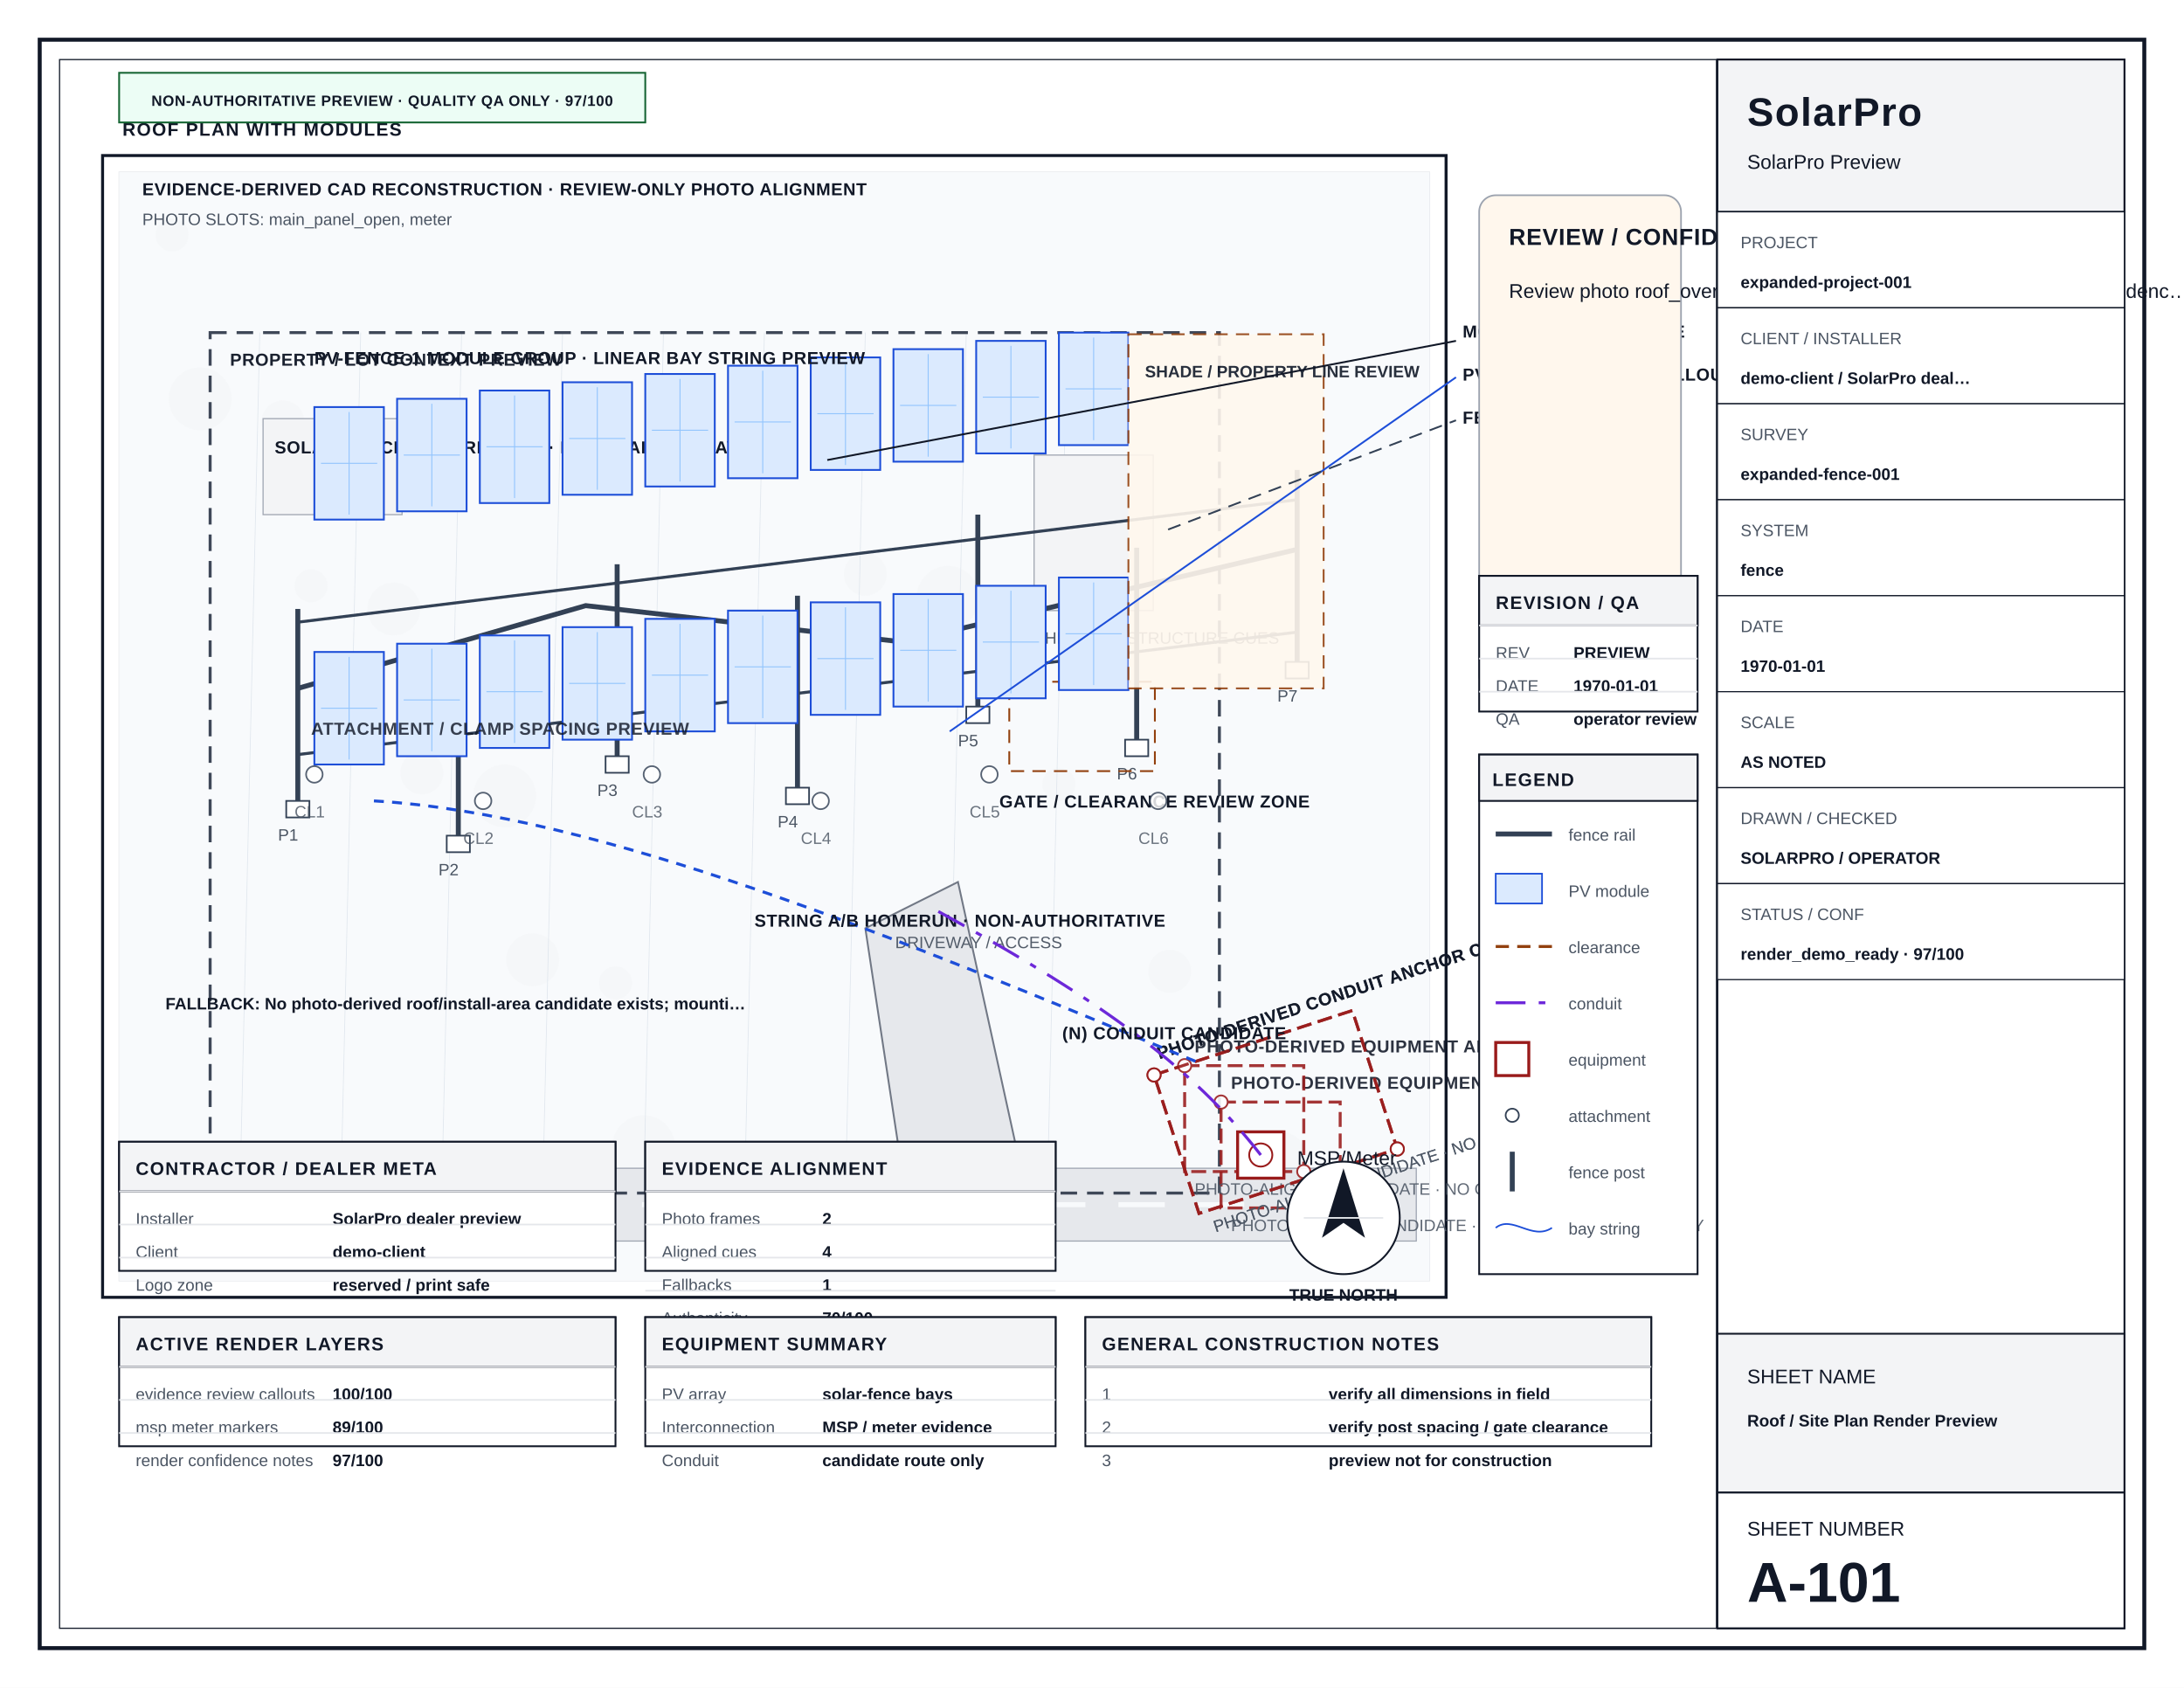
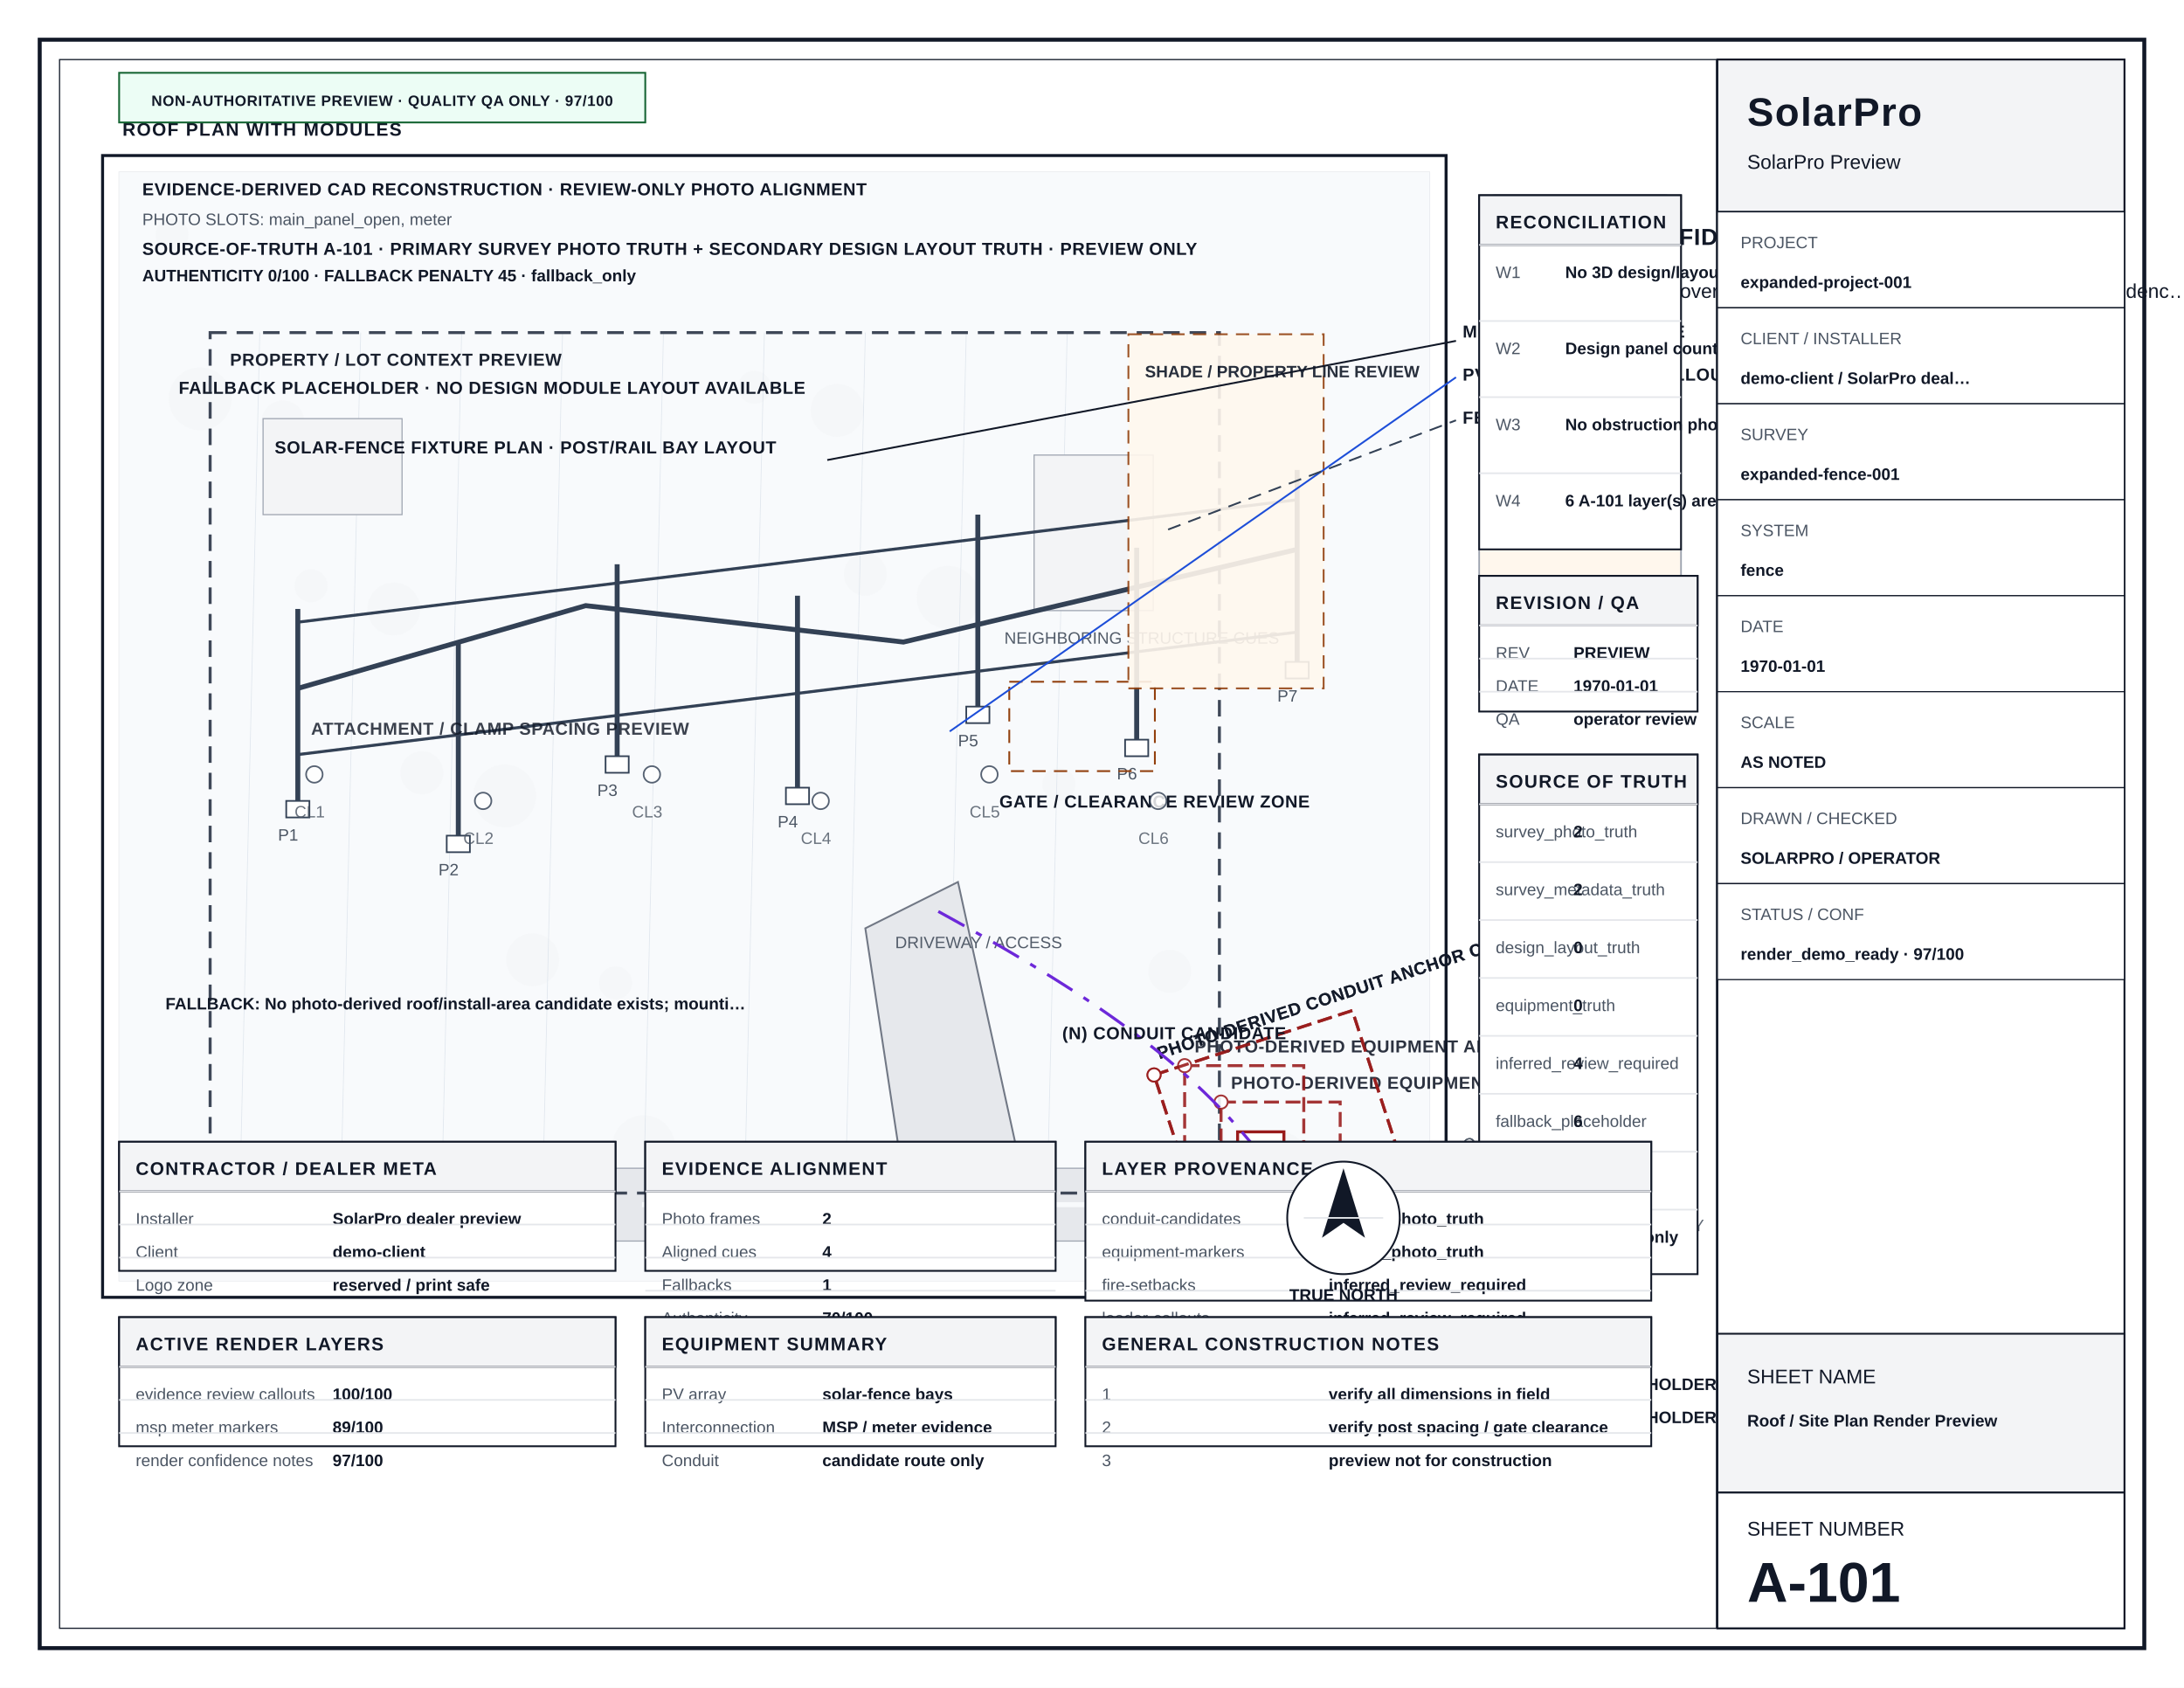
<svg xmlns="http://www.w3.org/2000/svg" width="1320" height="1020" viewBox="0 0 1320 1020" role="img">
  <defs>
    <style>.title{font:800 24px Arial,sans-serif;letter-spacing:.8px;fill:#111827}.drawingTitle{font:800 24px Arial,sans-serif;letter-spacing:.5px;fill:#111827}.sheetno{font:900 34px Arial,sans-serif;fill:#111827}.metric{font:800 24px Arial,sans-serif;fill:#111827}.panelTitle{font:800 14px Arial,sans-serif;letter-spacing:.4px;fill:#111827}.tableHead{font:800 11px Arial,sans-serif;letter-spacing:.7px;fill:#111827}.label{font:800 14px Arial,sans-serif;fill:#111827}.small{font:12px Arial,sans-serif;fill:#111827}.tiny{font:10px Arial,sans-serif;fill:#4b5563}.tinyStrong{font:700 10px Arial,sans-serif;fill:#111827}.callout{font:700 10.5px Arial,sans-serif;letter-spacing:.3px;fill:#111827}.badge{font:700 12px Arial,sans-serif;fill:#111827}.stamp{font:800 9px Arial,sans-serif;letter-spacing:.3px;fill:#111827}</style>
  </defs>
  <rect width="100%" height="100%" fill="#ffffff" />
  <g>
    <rect x="24" y="24" width="1272" height="972" fill="none" stroke="#111827" stroke-width="2.4" />
    <rect x="36" y="36" width="1248" height="948" fill="none" stroke="#111827" stroke-width="0.7" />
    <line x1="1038" y1="36" x2="1038" y2="984" stroke="#111827" stroke-width="1.8" />
  </g>
  <rect x="62" y="94" width="812" height="690" fill="#fff" stroke="#111827" stroke-width="1.8" />
  <rect x="72" y="104" width="792" height="670" fill="none" stroke="#e5e7eb" stroke-width="0.7" />
  <g opacity="0.20">
    <line x1="102" y1="110" x2="102" y2="768" stroke="#d1d5db" stroke-width="0.6" />
    <line x1="172" y1="110" x2="172" y2="768" stroke="#d1d5db" stroke-width="0.6" />
    <line x1="242" y1="110" x2="242" y2="768" stroke="#d1d5db" stroke-width="0.6" />
    <line x1="312" y1="110" x2="312" y2="768" stroke="#d1d5db" stroke-width="0.6" />
    <line x1="382" y1="110" x2="382" y2="768" stroke="#d1d5db" stroke-width="0.6" />
    <line x1="452" y1="110" x2="452" y2="768" stroke="#d1d5db" stroke-width="0.6" />
    <line x1="522" y1="110" x2="522" y2="768" stroke="#d1d5db" stroke-width="0.6" />
    <line x1="592" y1="110" x2="592" y2="768" stroke="#d1d5db" stroke-width="0.6" />
    <line x1="662" y1="110" x2="662" y2="768" stroke="#d1d5db" stroke-width="0.6" />
    <line x1="732" y1="110" x2="732" y2="768" stroke="#d1d5db" stroke-width="0.6" />
    <line x1="802" y1="110" x2="802" y2="768" stroke="#d1d5db" stroke-width="0.6" />
    <line x1="78" y1="136" x2="858" y2="136" stroke="#d1d5db" stroke-width="0.6" />
    <line x1="78" y1="206" x2="858" y2="206" stroke="#d1d5db" stroke-width="0.6" />
    <line x1="78" y1="276" x2="858" y2="276" stroke="#d1d5db" stroke-width="0.6" />
    <line x1="78" y1="346" x2="858" y2="346" stroke="#d1d5db" stroke-width="0.6" />
    <line x1="78" y1="416" x2="858" y2="416" stroke="#d1d5db" stroke-width="0.6" />
    <line x1="78" y1="486" x2="858" y2="486" stroke="#d1d5db" stroke-width="0.6" />
    <line x1="78" y1="556" x2="858" y2="556" stroke="#d1d5db" stroke-width="0.6" />
    <line x1="78" y1="626" x2="858" y2="626" stroke="#d1d5db" stroke-width="0.6" />
    <line x1="78" y1="696" x2="858" y2="696" stroke="#d1d5db" stroke-width="0.6" />
  </g>
  <text x="74" y="82" class="tableHead">ROOF PLAN WITH MODULES</text>
  <g opacity="0.96">
    <rect x="72" y="104" width="792" height="670" fill="#f8fafc" />
    <g opacity="0.55">
      <circle cx="104" cy="142" r="10" fill="#e5e7eb" opacity="0.28" />
      <circle cx="171" cy="255" r="13" fill="#e5e7eb" opacity="0.28" />
      <circle cx="238" cy="368" r="16" fill="#e5e7eb" opacity="0.28" />
      <circle cx="305" cy="481" r="19" fill="#e5e7eb" opacity="0.28" />
      <circle cx="372" cy="594" r="10" fill="#e5e7eb" opacity="0.28" />
      <circle cx="439" cy="707" r="13" fill="#e5e7eb" opacity="0.28" />
      <circle cx="506" cy="248" r="16" fill="#e5e7eb" opacity="0.28" />
      <circle cx="573" cy="361" r="19" fill="#e5e7eb" opacity="0.28" />
      <circle cx="640" cy="474" r="10" fill="#e5e7eb" opacity="0.28" />
      <circle cx="707" cy="587" r="13" fill="#e5e7eb" opacity="0.28" />
      <circle cx="774" cy="700" r="16" fill="#e5e7eb" opacity="0.28" />
      <circle cx="121" cy="241" r="19" fill="#e5e7eb" opacity="0.28" />
      <circle cx="188" cy="354" r="10" fill="#e5e7eb" opacity="0.28" />
      <circle cx="255" cy="467" r="13" fill="#e5e7eb" opacity="0.28" />
      <circle cx="322" cy="580" r="16" fill="#e5e7eb" opacity="0.28" />
      <circle cx="389" cy="693" r="19" fill="#e5e7eb" opacity="0.28" />
      <circle cx="456" cy="234" r="10" fill="#e5e7eb" opacity="0.28" />
      <circle cx="523" cy="347" r="13" fill="#e5e7eb" opacity="0.28" />
    </g>
    <rect x="80" y="706" width="776" height="44" fill="#e5e7eb" stroke="#9ca3af" stroke-width="0.7" />
    <line x1="100" y1="728" x2="836" y2="728" stroke="#f8fafc" stroke-width="3" stroke-dasharray="28 20" />
    <text x="92" y="742" class="tiny">STREET / ACCESS CONTEXT (DIAGRAMMATIC)</text>
    <line x1="157" y1="201" x2="145" y2="721" stroke="#cbd5e1" stroke-width="0.45" opacity="0.55" />
    <line x1="218" y1="201" x2="206" y2="721" stroke="#cbd5e1" stroke-width="0.45" opacity="0.55" />
    <line x1="279" y1="201" x2="267" y2="721" stroke="#cbd5e1" stroke-width="0.45" opacity="0.55" />
    <line x1="340" y1="201" x2="328" y2="721" stroke="#cbd5e1" stroke-width="0.45" opacity="0.55" />
    <line x1="401" y1="201" x2="389" y2="721" stroke="#cbd5e1" stroke-width="0.45" opacity="0.55" />
    <line x1="462" y1="201" x2="450" y2="721" stroke="#cbd5e1" stroke-width="0.45" opacity="0.55" />
    <line x1="523" y1="201" x2="511" y2="721" stroke="#cbd5e1" stroke-width="0.45" opacity="0.55" />
    <line x1="584" y1="201" x2="572" y2="721" stroke="#cbd5e1" stroke-width="0.45" opacity="0.55" />
    <line x1="645" y1="201" x2="633" y2="721" stroke="#cbd5e1" stroke-width="0.45" opacity="0.55" />
    <rect x="127" y="201" width="610" height="520" fill="none" stroke="#374151" stroke-width="1.8" stroke-dasharray="10 6" />
    <text x="139" y="221" class="callout">PROPERTY / LOT CONTEXT PREVIEW</text>
    <path d="M 545 706 L 523 561 L 579 533 L 617 706" fill="#e5e7eb" stroke="#6b7280" stroke-width="1.1" />
    <text x="541" y="573" class="tiny">DRIVEWAY / ACCESS</text>
    <rect x="159" y="253" width="84" height="58" fill="#f3f4f6" stroke="#9ca3af" stroke-width="0.7" />
    <rect x="625" y="275" width="72" height="94" fill="#f3f4f6" stroke="#9ca3af" stroke-width="0.7" />
    <text x="607" y="389" class="tiny">NEIGHBORING STRUCTURE CUES</text>
  </g>
  <g>
    <path d="M 180 416 L 354 366 L 546 388 L 784 332" fill="none" stroke="#57534e" stroke-width="1.8" stroke-dasharray="12 6" />
    <path d="M 180 416 L 354 366 L 546 388 L 784 332" fill="none" stroke="#334155" stroke-width="3" />
    <path d="M 180 376 L 784 302" fill="none" stroke="#334155" stroke-width="1.8" />
    <path d="M 180 456 L 784 382" fill="none" stroke="#334155" stroke-width="1.8" />
    <g>
      <line x1="180" y1="368" x2="180" y2="488" stroke="#334155" stroke-width="3" />
      <rect x="173" y="484" width="14" height="10" fill="#fff" stroke="#334155" />
      <text x="168" y="508" class="tiny">P1</text>
    </g>
    <g>
      <line x1="277" y1="389" x2="277" y2="509" stroke="#334155" stroke-width="3" />
      <rect x="270" y="505" width="14" height="10" fill="#fff" stroke="#334155" />
      <text x="265" y="529" class="tiny">P2</text>
    </g>
    <g>
      <line x1="373" y1="341" x2="373" y2="461" stroke="#334155" stroke-width="3" />
      <rect x="366" y="457" width="14" height="10" fill="#fff" stroke="#334155" />
      <text x="361" y="481" class="tiny">P3</text>
    </g>
    <g>
      <line x1="482" y1="360" x2="482" y2="480" stroke="#334155" stroke-width="3" />
      <rect x="475" y="476" width="14" height="10" fill="#fff" stroke="#334155" />
      <text x="470" y="500" class="tiny">P4</text>
    </g>
    <g>
      <line x1="591" y1="311" x2="591" y2="431" stroke="#334155" stroke-width="3" />
      <rect x="584" y="427" width="14" height="10" fill="#fff" stroke="#334155" />
      <text x="579" y="451" class="tiny">P5</text>
    </g>
    <g>
      <line x1="687" y1="331" x2="687" y2="451" stroke="#334155" stroke-width="3" />
      <rect x="680" y="447" width="14" height="10" fill="#fff" stroke="#334155" />
      <text x="675" y="471" class="tiny">P6</text>
    </g>
    <g>
      <line x1="784" y1="284" x2="784" y2="404" stroke="#334155" stroke-width="3" />
      <rect x="777" y="400" width="14" height="10" fill="#fff" stroke="#334155" />
      <text x="772" y="424" class="tiny">P7</text>
    </g>
    <rect x="610" y="412" width="88" height="54" fill="none" stroke="#92400e" stroke-width="1.1" stroke-dasharray="8 5" />
    <text x="604" y="488" class="callout" fill="#92400e">GATE / CLEARANCE REVIEW ZONE</text>
    <text x="166" y="274" class="callout">SOLAR-FENCE FIXTURE PLAN · POST/RAIL BAY LAYOUT</text>
  </g>
  <g>
    <text x="86" y="118" class="callout" fill="#166534">EVIDENCE-DERIVED CAD RECONSTRUCTION · REVIEW-ONLY PHOTO ALIGNMENT</text>
    <text x="86" y="136" class="tiny">PHOTO SLOTS: main_panel_open, meter</text>
    <g opacity="0.88" transform="rotate(0 774 698)">
      <rect x="738" y="666" width="72" height="64" fill="none" stroke="#991b1b" stroke-width="1.8" stroke-dasharray="9 4" />
      <circle cx="738" cy="666" r="4" fill="#fff" stroke="#991b1b" stroke-width="1.1" />
      <circle cx="810" cy="730" r="4" fill="#fff" stroke="#991b1b" stroke-width="1.1" />
      <text x="744" y="658" class="callout" fill="#991b1b">PHOTO-DERIVED EQUIPMENT ANCHOR · 100/100</text>
      <text x="744" y="744" class="tiny">PHOTO-ALIGNED CANDIDATE · NO GEOMETRY AUTHORITY</text>
    </g>
    <g opacity="0.88" transform="rotate(-18 771 672)">
      <rect x="708" y="628" width="126" height="88" fill="none" stroke="#991b1b" stroke-width="1.8" stroke-dasharray="9 4" />
      <circle cx="708" cy="628" r="4" fill="#fff" stroke="#991b1b" stroke-width="1.1" />
      <circle cx="834" cy="716" r="4" fill="#fff" stroke="#991b1b" stroke-width="1.1" />
      <text x="714" y="620" class="callout" fill="#991b1b">PHOTO-DERIVED CONDUIT ANCHOR CUE · 88/100</text>
      <text x="714" y="730" class="tiny">PHOTO-ALIGNED CANDIDATE · NO GEOMETRY AUTHORITY</text>
    </g>
    <g opacity="0.88" transform="rotate(0 752 676)">
      <rect x="716" y="644" width="72" height="64" fill="none" stroke="#991b1b" stroke-width="1.8" stroke-dasharray="9 4" />
      <circle cx="716" cy="644" r="4" fill="#fff" stroke="#991b1b" stroke-width="1.1" />
      <circle cx="788" cy="708" r="4" fill="#fff" stroke="#991b1b" stroke-width="1.1" />
      <text x="722" y="636" class="callout" fill="#991b1b">PHOTO-DERIVED EQUIPMENT ANCHOR · 100/100</text>
      <text x="722" y="722" class="tiny">PHOTO-ALIGNED CANDIDATE · NO GEOMETRY AUTHORITY</text>
    </g>
    <g opacity="0.88" transform="rotate(-18 771 672)">
      <rect x="708" y="628" width="126" height="88" fill="none" stroke="#991b1b" stroke-width="1.8" stroke-dasharray="9 4" />
      <circle cx="708" cy="628" r="4" fill="#fff" stroke="#991b1b" stroke-width="1.1" />
      <circle cx="834" cy="716" r="4" fill="#fff" stroke="#991b1b" stroke-width="1.1" />
      <text x="714" y="620" class="callout" fill="#991b1b">PHOTO-DERIVED CONDUIT ANCHOR CUE · 88/100</text>
      <text x="714" y="730" class="tiny">PHOTO-ALIGNED CANDIDATE · NO GEOMETRY AUTHORITY</text>
    </g>
    <text x="100" y="610" class="tinyStrong" fill="#92400e">FALLBACK: No photo-derived roof/install-area candidate exists; mounti…</text>
    <g>
      <rect x="390" y="690" width="248" height="78" fill="#fff" stroke="#111827" stroke-width="1.1" />
      <rect x="390" y="690" width="248" height="30" fill="#f3f4f6" stroke="#111827" stroke-width="1.1" />
      <text x="400" y="710" class="tableHead">EVIDENCE ALIGNMENT</text>
      <line x1="390" y1="720" x2="638" y2="720" stroke="#e5e7eb" />
      <text x="400" y="740" class="tiny">Photo frames</text>
      <text x="497" y="740" class="tinyStrong">2</text>
      <line x1="390" y1="740" x2="638" y2="740" stroke="#e5e7eb" />
      <text x="400" y="760" class="tiny">Aligned cues</text>
      <text x="497" y="760" class="tinyStrong">4</text>
      <line x1="390" y1="760" x2="638" y2="760" stroke="#e5e7eb" />
      <text x="400" y="780" class="tiny">Fallbacks</text>
      <text x="497" y="780" class="tinyStrong">1</text>
      <line x1="390" y1="780" x2="638" y2="780" stroke="#e5e7eb" />
      <text x="400" y="800" class="tiny">Authenticity</text>
      <text x="497" y="800" class="tinyStrong">70/100</text>
    </g>
  </g>
  <g>
-     <g>
-       <rect x="190" y="246" width="42" height="68" fill="#dbeafe" stroke="#1d4ed8" stroke-width="1.1" />
-       <line x1="211" y1="249" x2="211" y2="311" stroke="#93c5fd" stroke-width="0.6" />
-       <line x1="194" y1="280" x2="228" y2="280" stroke="#93c5fd" stroke-width="0.6" />
-     </g>
-     <g>
-       <rect x="240" y="241" width="42" height="68" fill="#dbeafe" stroke="#1d4ed8" stroke-width="1.1" />
-       <line x1="261" y1="244" x2="261" y2="306" stroke="#93c5fd" stroke-width="0.6" />
-       <line x1="244" y1="275" x2="278" y2="275" stroke="#93c5fd" stroke-width="0.6" />
-     </g>
-     <g>
-       <rect x="290" y="236" width="42" height="68" fill="#dbeafe" stroke="#1d4ed8" stroke-width="1.1" />
-       <line x1="311" y1="239" x2="311" y2="301" stroke="#93c5fd" stroke-width="0.6" />
-       <line x1="294" y1="270" x2="328" y2="270" stroke="#93c5fd" stroke-width="0.6" />
-     </g>
-     <g>
-       <rect x="340" y="231" width="42" height="68" fill="#dbeafe" stroke="#1d4ed8" stroke-width="1.1" />
-       <line x1="361" y1="234" x2="361" y2="296" stroke="#93c5fd" stroke-width="0.6" />
-       <line x1="344" y1="265" x2="378" y2="265" stroke="#93c5fd" stroke-width="0.6" />
-     </g>
-     <g>
-       <rect x="390" y="226" width="42" height="68" fill="#dbeafe" stroke="#1d4ed8" stroke-width="1.1" />
-       <line x1="411" y1="229" x2="411" y2="291" stroke="#93c5fd" stroke-width="0.6" />
-       <line x1="394" y1="260" x2="428" y2="260" stroke="#93c5fd" stroke-width="0.6" />
-     </g>
-     <g>
-       <rect x="440" y="221" width="42" height="68" fill="#dbeafe" stroke="#1d4ed8" stroke-width="1.1" />
-       <line x1="461" y1="224" x2="461" y2="286" stroke="#93c5fd" stroke-width="0.6" />
-       <line x1="444" y1="255" x2="478" y2="255" stroke="#93c5fd" stroke-width="0.6" />
-     </g>
-     <g>
-       <rect x="490" y="216" width="42" height="68" fill="#dbeafe" stroke="#1d4ed8" stroke-width="1.1" />
-       <line x1="511" y1="219" x2="511" y2="281" stroke="#93c5fd" stroke-width="0.6" />
-       <line x1="494" y1="250" x2="528" y2="250" stroke="#93c5fd" stroke-width="0.6" />
-     </g>
-     <g>
-       <rect x="540" y="211" width="42" height="68" fill="#dbeafe" stroke="#1d4ed8" stroke-width="1.1" />
-       <line x1="561" y1="214" x2="561" y2="276" stroke="#93c5fd" stroke-width="0.6" />
-       <line x1="544" y1="245" x2="578" y2="245" stroke="#93c5fd" stroke-width="0.6" />
-     </g>
-     <g>
-       <rect x="590" y="206" width="42" height="68" fill="#dbeafe" stroke="#1d4ed8" stroke-width="1.1" />
-       <line x1="611" y1="209" x2="611" y2="271" stroke="#93c5fd" stroke-width="0.6" />
-       <line x1="594" y1="240" x2="628" y2="240" stroke="#93c5fd" stroke-width="0.6" />
-     </g>
-     <g>
-       <rect x="640" y="201" width="42" height="68" fill="#dbeafe" stroke="#1d4ed8" stroke-width="1.1" />
-       <line x1="661" y1="204" x2="661" y2="266" stroke="#93c5fd" stroke-width="0.6" />
-       <line x1="644" y1="235" x2="678" y2="235" stroke="#93c5fd" stroke-width="0.6" />
-     </g>
-     <g>
-       <rect x="190" y="394" width="42" height="68" fill="#dbeafe" stroke="#1d4ed8" stroke-width="1.1" />
-       <line x1="211" y1="397" x2="211" y2="459" stroke="#93c5fd" stroke-width="0.6" />
-       <line x1="194" y1="428" x2="228" y2="428" stroke="#93c5fd" stroke-width="0.6" />
-     </g>
-     <g>
-       <rect x="240" y="389" width="42" height="68" fill="#dbeafe" stroke="#1d4ed8" stroke-width="1.1" />
-       <line x1="261" y1="392" x2="261" y2="454" stroke="#93c5fd" stroke-width="0.6" />
-       <line x1="244" y1="423" x2="278" y2="423" stroke="#93c5fd" stroke-width="0.6" />
-     </g>
-     <g>
-       <rect x="290" y="384" width="42" height="68" fill="#dbeafe" stroke="#1d4ed8" stroke-width="1.1" />
-       <line x1="311" y1="387" x2="311" y2="449" stroke="#93c5fd" stroke-width="0.6" />
-       <line x1="294" y1="418" x2="328" y2="418" stroke="#93c5fd" stroke-width="0.6" />
-     </g>
-     <g>
-       <rect x="340" y="379" width="42" height="68" fill="#dbeafe" stroke="#1d4ed8" stroke-width="1.1" />
-       <line x1="361" y1="382" x2="361" y2="444" stroke="#93c5fd" stroke-width="0.6" />
-       <line x1="344" y1="413" x2="378" y2="413" stroke="#93c5fd" stroke-width="0.6" />
-     </g>
-     <g>
-       <rect x="390" y="374" width="42" height="68" fill="#dbeafe" stroke="#1d4ed8" stroke-width="1.1" />
-       <line x1="411" y1="377" x2="411" y2="439" stroke="#93c5fd" stroke-width="0.6" />
-       <line x1="394" y1="408" x2="428" y2="408" stroke="#93c5fd" stroke-width="0.6" />
-     </g>
-     <g>
-       <rect x="440" y="369" width="42" height="68" fill="#dbeafe" stroke="#1d4ed8" stroke-width="1.1" />
-       <line x1="461" y1="372" x2="461" y2="434" stroke="#93c5fd" stroke-width="0.6" />
-       <line x1="444" y1="403" x2="478" y2="403" stroke="#93c5fd" stroke-width="0.6" />
-     </g>
-     <g>
-       <rect x="490" y="364" width="42" height="68" fill="#dbeafe" stroke="#1d4ed8" stroke-width="1.1" />
-       <line x1="511" y1="367" x2="511" y2="429" stroke="#93c5fd" stroke-width="0.6" />
-       <line x1="494" y1="398" x2="528" y2="398" stroke="#93c5fd" stroke-width="0.6" />
-     </g>
-     <g>
-       <rect x="540" y="359" width="42" height="68" fill="#dbeafe" stroke="#1d4ed8" stroke-width="1.1" />
-       <line x1="561" y1="362" x2="561" y2="424" stroke="#93c5fd" stroke-width="0.6" />
-       <line x1="544" y1="393" x2="578" y2="393" stroke="#93c5fd" stroke-width="0.6" />
-     </g>
-     <g>
-       <rect x="590" y="354" width="42" height="68" fill="#dbeafe" stroke="#1d4ed8" stroke-width="1.1" />
-       <line x1="611" y1="357" x2="611" y2="419" stroke="#93c5fd" stroke-width="0.6" />
-       <line x1="594" y1="388" x2="628" y2="388" stroke="#93c5fd" stroke-width="0.6" />
-     </g>
-     <g>
-       <rect x="640" y="349" width="42" height="68" fill="#dbeafe" stroke="#1d4ed8" stroke-width="1.1" />
-       <line x1="661" y1="352" x2="661" y2="414" stroke="#93c5fd" stroke-width="0.6" />
-       <line x1="644" y1="383" x2="678" y2="383" stroke="#93c5fd" stroke-width="0.6" />
-     </g>
-     <path d="M 226 484 C 362 492, 540 566, 724 642" fill="none" stroke="#1d4ed8" stroke-width="1.8" stroke-dasharray="6 5" />
-     <text x="190" y="220" class="callout" fill="#1d4ed8">PV-FENCE-1 MODULE GROUP · LINEAR BAY STRING PREVIEW</text>
-     <text x="456" y="560" class="callout" fill="#1d4ed8">STRING A/B HOMERUN · NON-AUTHORITATIVE</text>
+     <text x="108" y="238" class="callout" fill="#92400e">FALLBACK PLACEHOLDER · NO DESIGN MODULE LAYOUT AVAILABLE</text>
  </g>
  <g opacity="0.82">
    <circle cx="190" cy="468" r="5" fill="#fff" stroke="#334155" />
    <text x="178" y="494" class="tiny">CL1</text>
    <circle cx="292" cy="484" r="5" fill="#fff" stroke="#334155" />
    <text x="280" y="510" class="tiny">CL2</text>
    <circle cx="394" cy="468" r="5" fill="#fff" stroke="#334155" />
    <text x="382" y="494" class="tiny">CL3</text>
    <circle cx="496" cy="484" r="5" fill="#fff" stroke="#334155" />
    <text x="484" y="510" class="tiny">CL4</text>
    <circle cx="598" cy="468" r="5" fill="#fff" stroke="#334155" />
    <text x="586" y="494" class="tiny">CL5</text>
    <circle cx="700" cy="484" r="5" fill="#fff" stroke="#334155" />
    <text x="688" y="510" class="tiny">CL6</text>
    <text x="188" y="444" class="callout">ATTACHMENT / CLAMP SPACING PREVIEW</text>
  </g>
  <g opacity="0.9">
    <rect x="682" y="202" width="118" height="214" fill="#fff7ed" stroke="#92400e" stroke-width="1.1" stroke-dasharray="8 5" />
    <text x="692" y="228" class="tinyStrong">SHADE / PROPERTY LINE REVIEW</text>
  </g>
  <g opacity="1">
    <rect x="748" y="684" width="28" height="28" fill="#fff" stroke="#991b1b" stroke-width="1.8" />
    <circle cx="762" cy="698" r="7" fill="none" stroke="#991b1b" stroke-width="1.1" />
    <path d="M 762 698 C 714 636, 646 594, 562 548" fill="none" stroke="#6d28d9" stroke-width="1.8" stroke-dasharray="18 8 4 8" />
    <text x="642" y="628" class="callout" fill="#6d28d9">(N) CONDUIT CANDIDATE</text>
    <text x="784" y="704" class="small">MSP/Meter</text>
  </g>
  <g>
    <path d="M 500 278 L 880 206" fill="none" stroke="#111827" stroke-width="1.1" />
    <text x="884" y="204" class="callout">MODULE PREVIEW ZONE</text>
    <path d="M 574 442 L 880 228" fill="none" stroke="#1d4ed8" stroke-width="1.1" />
    <text x="884" y="230" class="callout" fill="#1d4ed8">PV STRING / GROUP CALLOUT</text>
    <path d="M 706 320 L 880 254" fill="none" stroke="#334155" stroke-width="1.1" stroke-dasharray="8 5" />
    <text x="884" y="256" class="callout">FENCE POST / RAIL CUE</text>
  </g>
  <g>
    <rect x="72" y="796" width="300" height="78" fill="#fff" stroke="#111827" stroke-width="1.1" />
    <rect x="72" y="796" width="300" height="30" fill="#f3f4f6" stroke="#111827" stroke-width="1.1" />
    <text x="82" y="816" class="tableHead">ACTIVE RENDER LAYERS</text>
    <line x1="72" y1="826" x2="372" y2="826" stroke="#e5e7eb" />
    <text x="82" y="846" class="tiny">evidence review callouts</text>
    <text x="201" y="846" class="tinyStrong">100/100</text>
    <line x1="72" y1="846" x2="372" y2="846" stroke="#e5e7eb" />
    <text x="82" y="866" class="tiny">msp meter markers</text>
    <text x="201" y="866" class="tinyStrong">89/100</text>
    <line x1="72" y1="866" x2="372" y2="866" stroke="#e5e7eb" />
    <text x="82" y="886" class="tiny">render confidence notes</text>
    <text x="201" y="886" class="tinyStrong">97/100</text>
  </g>
  <g>
    <rect x="894" y="118" width="122" height="300" rx="10" fill="#fff7ed" stroke="#9ca3af" />
    <text x="912" y="148" class="panelTitle">REVIEW / CONFIDENCE</text>
    <text x="912" y="180" class="small">Review photo roof_overview: fence_vertical_solar_area, medium confidenc…</text>
  </g>
  <g>
    <rect x="894" y="456" width="132" height="314" fill="#fff" stroke="#111827" stroke-width="1.1" />
-     <rect x="894" y="456" width="132" height="28" fill="#f3f4f6" stroke="#111827" stroke-width="1.1" />
-     <text x="902" y="475" class="tableHead">LEGEND</text>
-     <g transform="translate(904 504)">
-       <line x1="0" y1="0" x2="34" y2="0" stroke="#334155" stroke-width="3" />
-       <text x="44" y="4" class="tiny">fence rail</text>
-     </g>
-     <g transform="translate(904 538)">
-       <rect x="0" y="-10" width="28" height="18" fill="#dbeafe" stroke="#1d4ed8" />
-       <text x="44" y="4" class="tiny">PV module</text>
-     </g>
-     <g transform="translate(904 572)">
-       <line x1="0" y1="0" x2="34" y2="0" stroke="#92400e" stroke-width="1.8" stroke-dasharray="8 5" />
-       <text x="44" y="4" class="tiny">clearance</text>
-     </g>
-     <g transform="translate(904 606)">
-       <line x1="0" y1="0" x2="34" y2="0" stroke="#6d28d9" stroke-width="1.8" stroke-dasharray="18 8 4 8" />
-       <text x="44" y="4" class="tiny">conduit</text>
-     </g>
-     <g transform="translate(904 640)">
-       <rect x="0" y="-10" width="20" height="20" fill="#fff" stroke="#991b1b" stroke-width="1.8" />
-       <text x="44" y="4" class="tiny">equipment</text>
-     </g>
-     <g transform="translate(904 674)">
-       <circle cx="10" cy="0" r="4" fill="#fff" stroke="#334155" />
-       <text x="44" y="4" class="tiny">attachment</text>
-     </g>
-     <g transform="translate(904 708)">
-       <line x1="10" y1="-12" x2="10" y2="12" stroke="#334155" stroke-width="3" />
-       <text x="44" y="4" class="tiny">fence post</text>
-     </g>
-     <g transform="translate(904 742)">
-       <path d="M 0 0 C 10 -8, 22 8, 34 0" fill="none" stroke="#1d4ed8" />
-       <text x="44" y="4" class="tiny">bay string</text>
-     </g>
+     <rect x="894" y="456" width="132" height="30" fill="#f3f4f6" stroke="#111827" stroke-width="1.1" />
+     <text x="904" y="476" class="tableHead">SOURCE OF TRUTH</text>
+     <line x1="894" y1="486" x2="1026" y2="486" stroke="#e5e7eb" />
+     <text x="904" y="506" class="tiny">survey_photo_truth</text>
+     <text x="951" y="506" class="tinyStrong">2</text>
+     <line x1="894" y1="521" x2="1026" y2="521" stroke="#e5e7eb" />
+     <text x="904" y="541" class="tiny">survey_metadata_truth</text>
+     <text x="951" y="541" class="tinyStrong">2</text>
+     <line x1="894" y1="556" x2="1026" y2="556" stroke="#e5e7eb" />
+     <text x="904" y="576" class="tiny">design_layout_truth</text>
+     <text x="951" y="576" class="tinyStrong">0</text>
+     <line x1="894" y1="591" x2="1026" y2="591" stroke="#e5e7eb" />
+     <text x="904" y="611" class="tiny">equipment_truth</text>
+     <text x="951" y="611" class="tinyStrong">0</text>
+     <line x1="894" y1="626" x2="1026" y2="626" stroke="#e5e7eb" />
+     <text x="904" y="646" class="tiny">inferred_review_required</text>
+     <text x="951" y="646" class="tinyStrong">4</text>
+     <line x1="894" y1="661" x2="1026" y2="661" stroke="#e5e7eb" />
+     <text x="904" y="681" class="tiny">fallback_placeholder</text>
+     <text x="951" y="681" class="tinyStrong">6</text>
+     <line x1="894" y1="696" x2="1026" y2="696" stroke="#e5e7eb" />
+     <text x="904" y="716" class="tiny">AUTHENTICITY</text>
+     <text x="951" y="716" class="tinyStrong">0/100</text>
+     <line x1="894" y1="731" x2="1026" y2="731" stroke="#e5e7eb" />
+     <text x="904" y="751" class="tiny">RECONCILIATION</text>
+     <text x="951" y="751" class="tinyStrong">fallback_only</text>
+   </g>
+   <g>
+     <g>
+       <rect x="656" y="690" width="342" height="96" fill="#fff" stroke="#111827" stroke-width="1.1" />
+       <rect x="656" y="690" width="342" height="30" fill="#f3f4f6" stroke="#111827" stroke-width="1.1" />
+       <text x="666" y="710" class="tableHead">LAYER PROVENANCE</text>
+       <line x1="656" y1="720" x2="998" y2="720" stroke="#e5e7eb" />
+       <text x="666" y="740" class="tiny">conduit-candidates</text>
+       <text x="803" y="740" class="tinyStrong">survey_photo_truth</text>
+       <line x1="656" y1="740" x2="998" y2="740" stroke="#e5e7eb" />
+       <text x="666" y="760" class="tiny">equipment-markers</text>
+       <text x="803" y="760" class="tinyStrong">survey_photo_truth</text>
+       <line x1="656" y1="760" x2="998" y2="760" stroke="#e5e7eb" />
+       <text x="666" y="780" class="tiny">fire-setbacks</text>
+       <text x="803" y="780" class="tinyStrong">inferred_review_required</text>
+       <line x1="656" y1="780" x2="998" y2="780" stroke="#e5e7eb" />
+       <text x="666" y="800" class="tiny">leader-callouts</text>
+       <text x="803" y="800" class="tinyStrong">inferred_review_required</text>
+       <line x1="656" y1="800" x2="998" y2="800" stroke="#e5e7eb" />
+       <text x="666" y="820" class="tiny">legend</text>
+       <text x="803" y="820" class="tinyStrong">inferred_review_required</text>
+       <line x1="656" y1="820" x2="998" y2="820" stroke="#e5e7eb" />
+       <text x="666" y="840" class="tiny">module-layout</text>
+       <text x="803" y="840" class="tinyStrong">fallback_placeholder FALLBACK PLACEHOLDER</text>
+       <line x1="656" y1="840" x2="998" y2="840" stroke="#e5e7eb" />
+       <text x="666" y="860" class="tiny">module-string-groups</text>
+       <text x="803" y="860" class="tinyStrong">fallback_placeholder FALLBACK PLACEHOLDER</text>
+     </g>
+     <g>
+       <rect x="894" y="118" width="122" height="214" fill="#fff" stroke="#111827" stroke-width="1.1" />
+       <rect x="894" y="118" width="122" height="30" fill="#f3f4f6" stroke="#111827" stroke-width="1.1" />
+       <text x="904" y="138" class="tableHead">RECONCILIATION</text>
+       <line x1="894" y1="148" x2="1016" y2="148" stroke="#e5e7eb" />
+       <text x="904" y="168" class="tiny">W1</text>
+       <text x="946" y="168" class="tinyStrong">No 3D design/layout handoff supplied; module/…</text>
+       <line x1="894" y1="194" x2="1016" y2="194" stroke="#e5e7eb" />
+       <text x="904" y="214" class="tiny">W2</text>
+       <text x="946" y="214" class="tinyStrong">Design panel count is missing; fallback modul…</text>
+       <line x1="894" y1="240" x2="1016" y2="240" stroke="#e5e7eb" />
+       <text x="904" y="260" class="tiny">W3</text>
+       <text x="946" y="260" class="tinyStrong">No obstruction photo evidence or design obstr…</text>
+       <line x1="894" y1="286" x2="1016" y2="286" stroke="#e5e7eb" />
+       <text x="904" y="306" class="tiny">W4</text>
+       <text x="946" y="306" class="tinyStrong">6 A-101 layer(s) are explicit fallback placeh…</text>
+     </g>
+     <text x="86" y="154" class="callout" fill="#92400e">SOURCE-OF-TRUTH A-101 · PRIMARY SURVEY PHOTO TRUTH + SECONDARY DESIGN LAYOUT TRUTH · PREVIEW ONLY</text>
+     <text x="86" y="170" class="tinyStrong" fill="#92400e">AUTHENTICITY 0/100 · FALLBACK PENALTY 45 · fallback_only</text>
  </g>
  <g>
    <rect x="108" y="736" width="150" height="10" fill="#fff" stroke="#111827" />
    <rect x="108" y="736" width="37.5" height="10" fill="#111827" />
    <rect x="183" y="736" width="37.5" height="10" fill="#111827" />
    <line x1="108" y1="746" x2="258" y2="746" stroke="#111827" stroke-width="1.8" />
    <line x1="108" y1="738" x2="108" y2="754" stroke="#111827" />
    <line x1="183" y1="740" x2="183" y2="752" stroke="#111827" />
    <line x1="258" y1="738" x2="258" y2="754" stroke="#111827" />
    <text x="108" y="768" class="tiny">SCALE: DIAGRAMMATIC / VERIFY IN FIELD</text>
  </g>
  <g>
    <circle cx="812" cy="736" r="34" fill="#fff" stroke="#111827" stroke-width="1.1" />
    <path d="M 812 706 l 13 42 l -13 -9 l -13 9 Z" fill="#111827" />
    <line x1="788" y1="736" x2="836" y2="736" stroke="#e5e7eb" />
    <text x="812" y="786" text-anchor="middle" class="tinyStrong">TRUE NORTH</text>
  </g>
  <g>
    <rect x="390" y="796" width="248" height="78" fill="#fff" stroke="#111827" stroke-width="1.1" />
    <rect x="390" y="796" width="248" height="30" fill="#f3f4f6" stroke="#111827" stroke-width="1.1" />
    <text x="400" y="816" class="tableHead">EQUIPMENT SUMMARY</text>
    <line x1="390" y1="826" x2="638" y2="826" stroke="#e5e7eb" />
    <text x="400" y="846" class="tiny">PV array</text>
    <text x="497" y="846" class="tinyStrong">solar-fence bays</text>
    <line x1="390" y1="846" x2="638" y2="846" stroke="#e5e7eb" />
    <text x="400" y="866" class="tiny">Interconnection</text>
    <text x="497" y="866" class="tinyStrong">MSP / meter evidence</text>
    <line x1="390" y1="866" x2="638" y2="866" stroke="#e5e7eb" />
    <text x="400" y="886" class="tiny">Conduit</text>
    <text x="497" y="886" class="tinyStrong">candidate route only</text>
  </g>
  <g>
    <rect x="656" y="796" width="342" height="78" fill="#fff" stroke="#111827" stroke-width="1.1" />
    <rect x="656" y="796" width="342" height="30" fill="#f3f4f6" stroke="#111827" stroke-width="1.1" />
    <text x="666" y="816" class="tableHead">GENERAL CONSTRUCTION NOTES</text>
    <line x1="656" y1="826" x2="998" y2="826" stroke="#e5e7eb" />
    <text x="666" y="846" class="tiny">1</text>
    <text x="803" y="846" class="tinyStrong">verify all dimensions in field</text>
    <line x1="656" y1="846" x2="998" y2="846" stroke="#e5e7eb" />
    <text x="666" y="866" class="tiny">2</text>
    <text x="803" y="866" class="tinyStrong">verify post spacing / gate clearance</text>
    <line x1="656" y1="866" x2="998" y2="866" stroke="#e5e7eb" />
    <text x="666" y="886" class="tiny">3</text>
    <text x="803" y="886" class="tinyStrong">preview not for construction</text>
  </g>
  <g>
    <rect x="894" y="348" width="132" height="82" fill="#fff" stroke="#111827" stroke-width="1.1" />
    <rect x="894" y="348" width="132" height="30" fill="#f3f4f6" stroke="#111827" stroke-width="1.1" />
    <text x="904" y="368" class="tableHead">REVISION / QA</text>
    <line x1="894" y1="378" x2="1026" y2="378" stroke="#e5e7eb" />
    <text x="904" y="398" class="tiny">REV</text>
    <text x="951" y="398" class="tinyStrong">PREVIEW</text>
    <line x1="894" y1="398" x2="1026" y2="398" stroke="#e5e7eb" />
    <text x="904" y="418" class="tiny">DATE</text>
    <text x="951" y="418" class="tinyStrong">1970-01-01</text>
    <line x1="894" y1="418" x2="1026" y2="418" stroke="#e5e7eb" />
    <text x="904" y="438" class="tiny">QA</text>
    <text x="951" y="438" class="tinyStrong">operator review</text>
  </g>
  <g>
    <rect x="72" y="690" width="300" height="78" fill="#fff" stroke="#111827" stroke-width="1.1" />
    <rect x="72" y="690" width="300" height="30" fill="#f3f4f6" stroke="#111827" stroke-width="1.1" />
    <text x="82" y="710" class="tableHead">CONTRACTOR / DEALER META</text>
    <line x1="72" y1="720" x2="372" y2="720" stroke="#e5e7eb" />
    <text x="82" y="740" class="tiny">Installer</text>
    <text x="201" y="740" class="tinyStrong">SolarPro dealer preview</text>
    <line x1="72" y1="740" x2="372" y2="740" stroke="#e5e7eb" />
    <text x="82" y="760" class="tiny">Client</text>
    <text x="201" y="760" class="tinyStrong">demo-client</text>
    <line x1="72" y1="760" x2="372" y2="760" stroke="#e5e7eb" />
    <text x="82" y="780" class="tiny">Logo zone</text>
    <text x="201" y="780" class="tinyStrong">reserved / print safe</text>
  </g>
  <g>
    <rect x="1038" y="36" width="246" height="948" fill="#fff" stroke="#111827" stroke-width="1.1" />
    <rect x="1038" y="36" width="246" height="92" fill="#f3f4f6" stroke="#111827" stroke-width="1.1" />
    <text x="1056" y="76" class="title">SolarPro</text>
    <text x="1056" y="102" class="small">SolarPro Preview</text>
    <rect x="1038" y="128" width="246" height="58" fill="#fff" stroke="#111827" stroke-width="0.7" />
    <text x="1052" y="150" class="tiny">PROJECT</text>
    <text x="1052" y="174" class="tinyStrong">expanded-project-001</text>
    <rect x="1038" y="186" width="246" height="58" fill="#fff" stroke="#111827" stroke-width="0.7" />
    <text x="1052" y="208" class="tiny">CLIENT / INSTALLER</text>
    <text x="1052" y="232" class="tinyStrong">demo-client / SolarPro deal…</text>
    <rect x="1038" y="244" width="246" height="58" fill="#fff" stroke="#111827" stroke-width="0.7" />
    <text x="1052" y="266" class="tiny">SURVEY</text>
    <text x="1052" y="290" class="tinyStrong">expanded-fence-001</text>
    <rect x="1038" y="302" width="246" height="58" fill="#fff" stroke="#111827" stroke-width="0.7" />
    <text x="1052" y="324" class="tiny">SYSTEM</text>
    <text x="1052" y="348" class="tinyStrong">fence</text>
    <rect x="1038" y="360" width="246" height="58" fill="#fff" stroke="#111827" stroke-width="0.7" />
    <text x="1052" y="382" class="tiny">DATE</text>
    <text x="1052" y="406" class="tinyStrong">1970-01-01</text>
    <rect x="1038" y="418" width="246" height="58" fill="#fff" stroke="#111827" stroke-width="0.7" />
    <text x="1052" y="440" class="tiny">SCALE</text>
    <text x="1052" y="464" class="tinyStrong">AS NOTED</text>
    <rect x="1038" y="476" width="246" height="58" fill="#fff" stroke="#111827" stroke-width="0.7" />
    <text x="1052" y="498" class="tiny">DRAWN / CHECKED</text>
    <text x="1052" y="522" class="tinyStrong">SOLARPRO / OPERATOR</text>
    <rect x="1038" y="534" width="246" height="58" fill="#fff" stroke="#111827" stroke-width="0.7" />
    <text x="1052" y="556" class="tiny">STATUS / CONF</text>
    <text x="1052" y="580" class="tinyStrong">render_demo_ready · 97/100</text>
    <rect x="1038" y="806" width="246" height="96" fill="#f3f4f6" stroke="#111827" stroke-width="1.1" />
    <text x="1056" y="836" class="small">SHEET NAME</text>
    <text x="1056" y="862" class="tinyStrong">Roof / Site Plan Render Preview</text>
    <rect x="1038" y="902" width="246" height="82" fill="#fff" stroke="#111827" stroke-width="1.1" />
    <text x="1056" y="928" class="small">SHEET NUMBER</text>
    <text x="1056" y="968" class="sheetno">A-101</text>
  </g>
  <g>
    <rect x="72" y="44" width="318" height="30" fill="#ecfdf5" stroke="#166534" stroke-width="1.1" />
    <text x="231" y="64" text-anchor="middle" class="stamp">NON-AUTHORITATIVE PREVIEW · QUALITY QA ONLY · 97/100</text>
  </g>
</svg>
